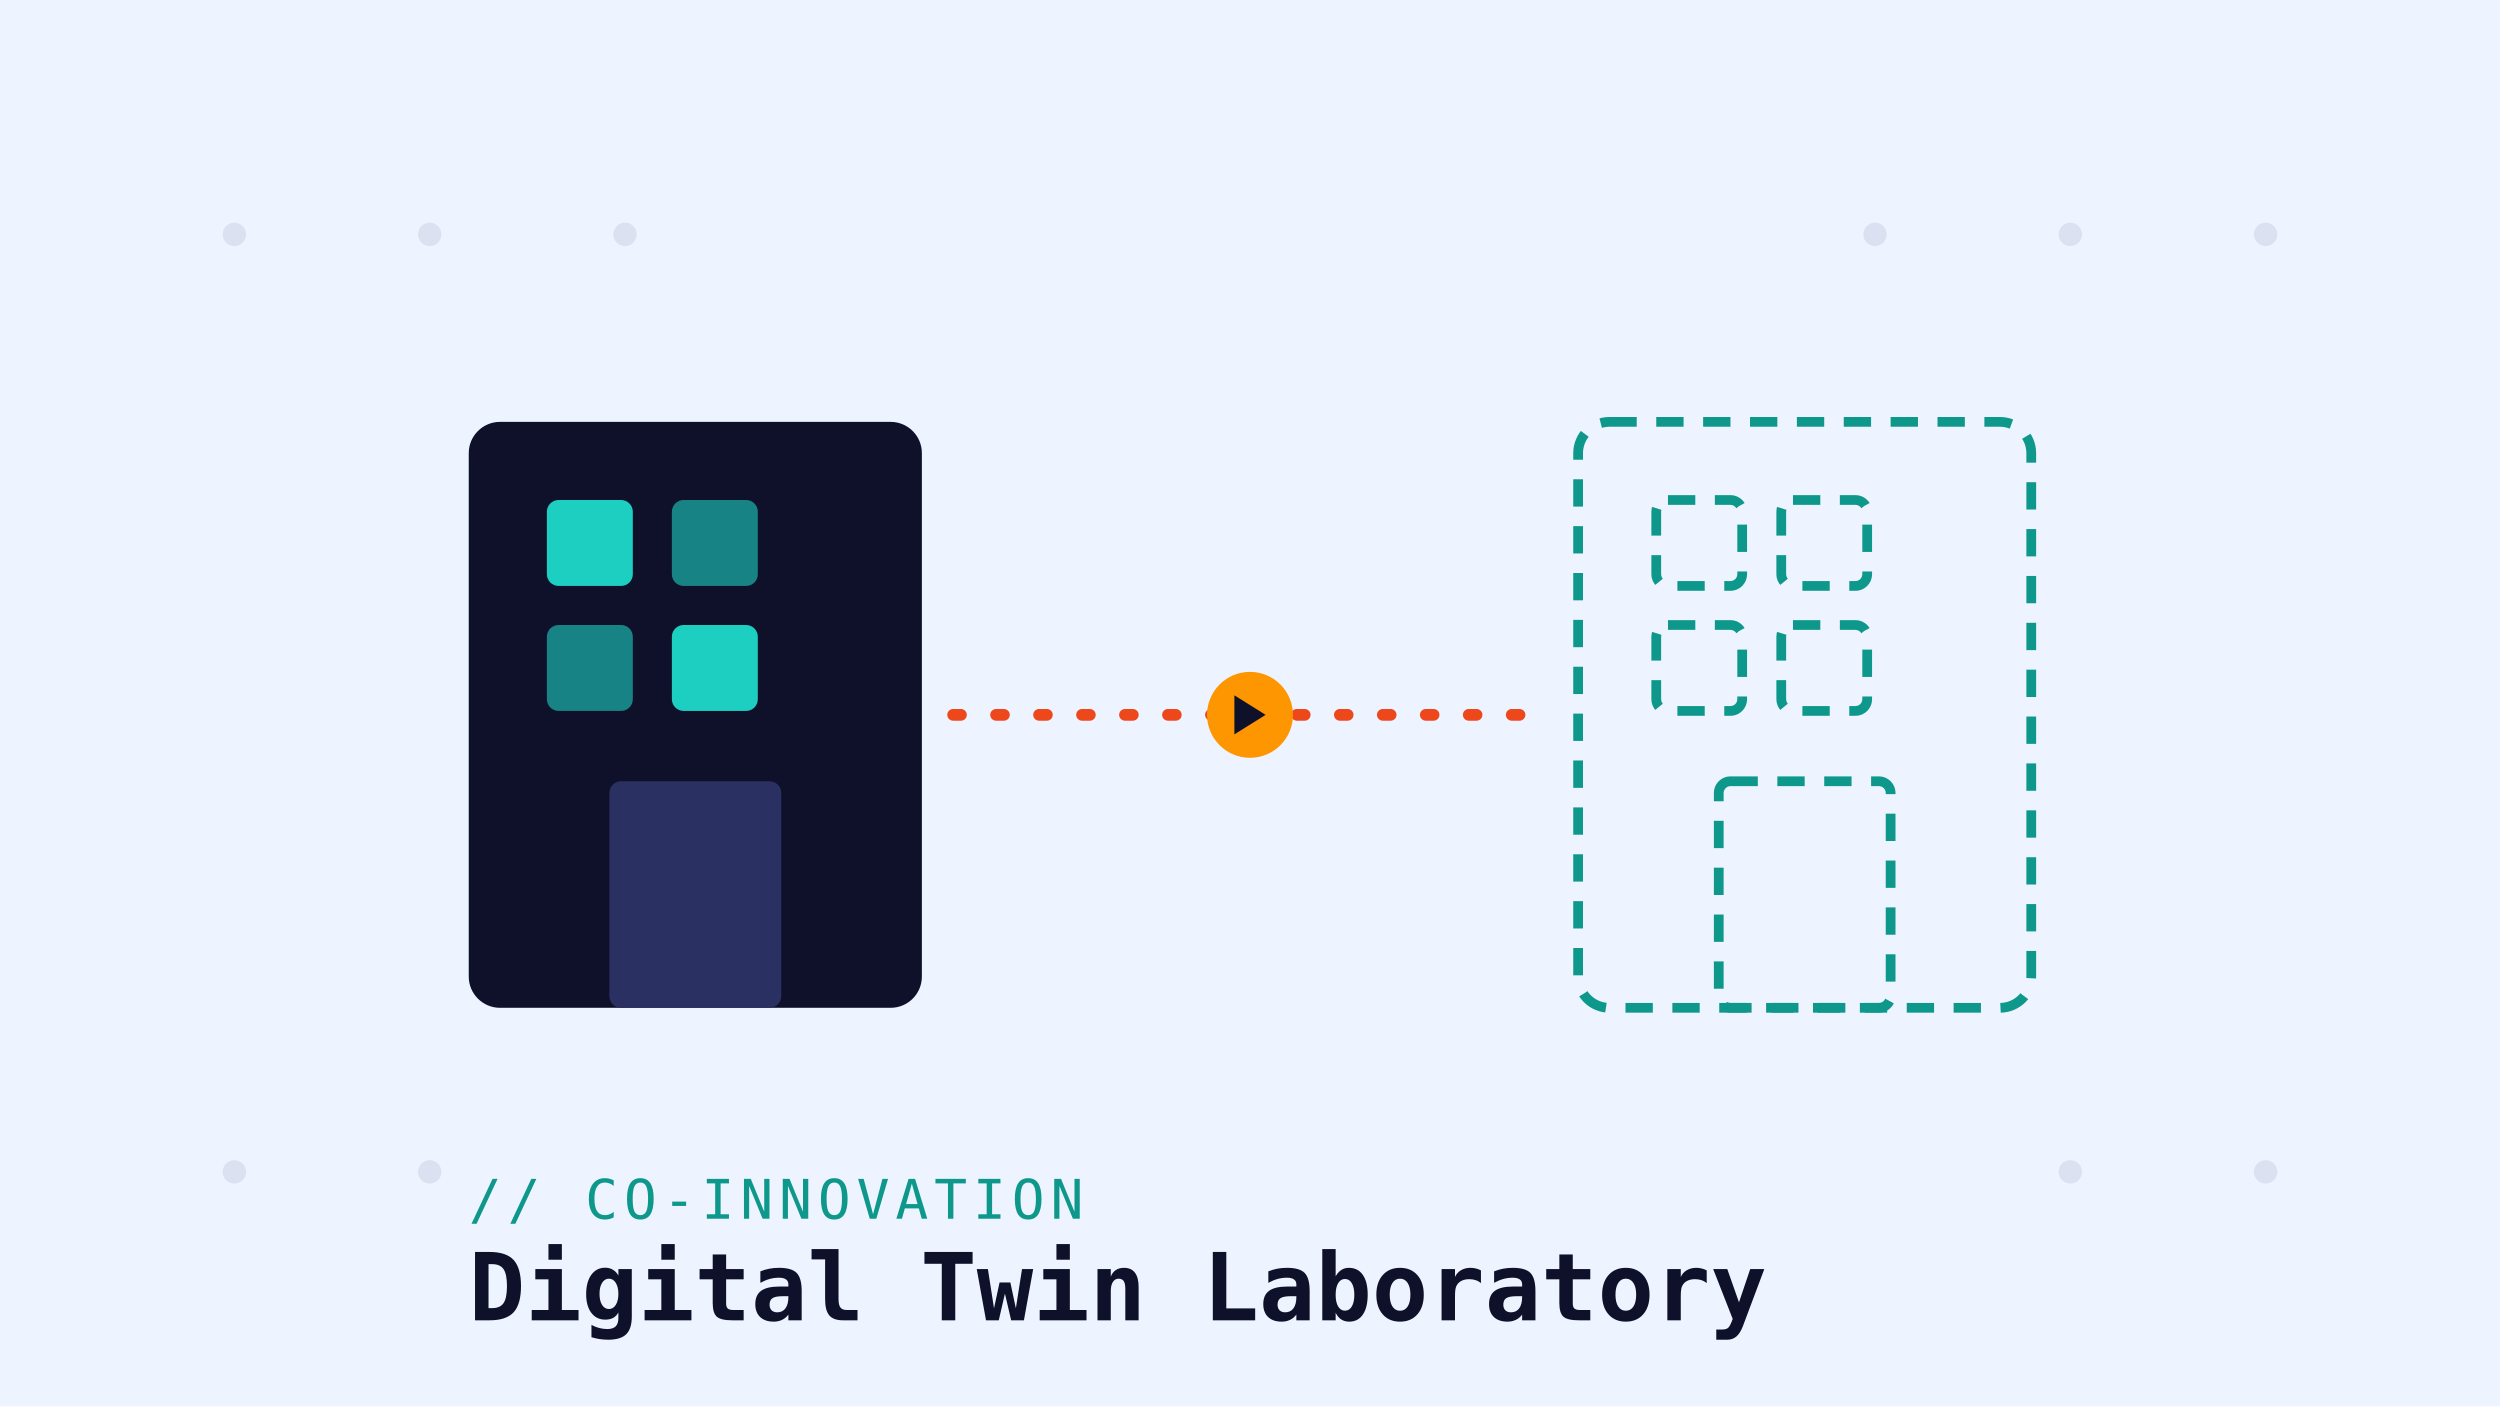
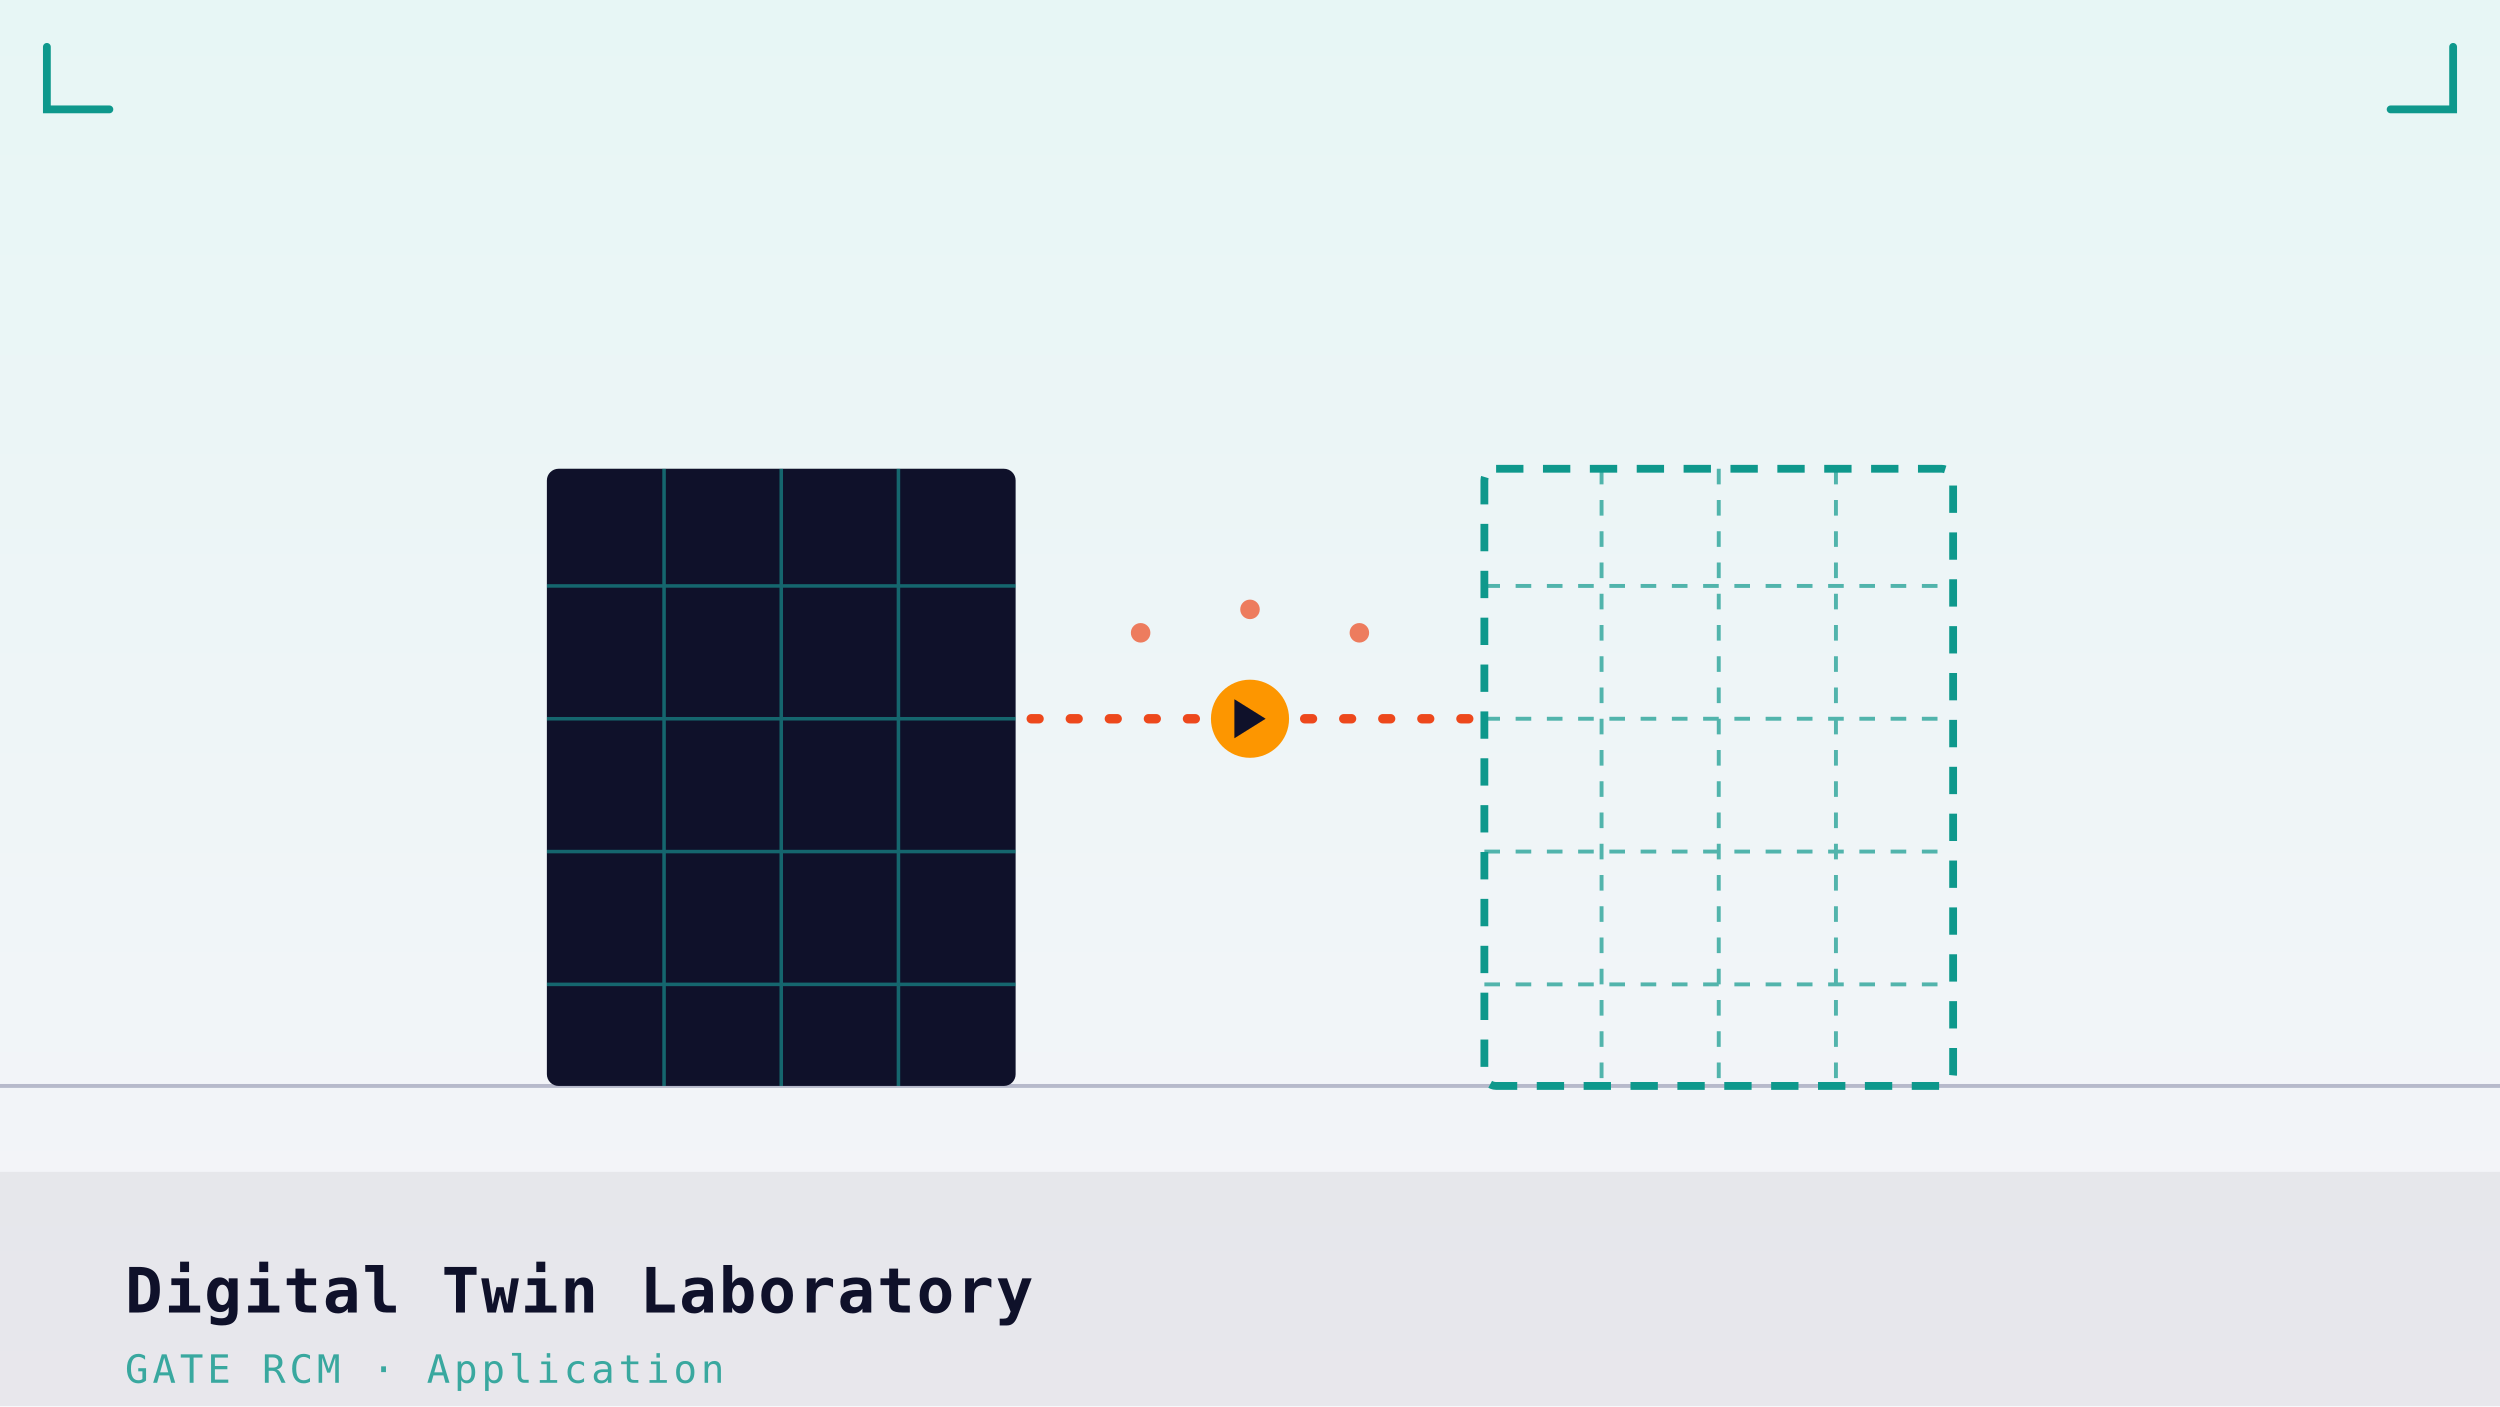
- <svg xmlns="http://www.w3.org/2000/svg" viewBox="0 0 640 360" role="img" aria-labelledby="dtl-title">
-   <rect width="640" height="360" fill="#EEF4FF" />
-   <g fill="#2B3062" opacity="0.10">
-     <circle cx="60" cy="60" r="3" />
-     <circle cx="110" cy="60" r="3" />
-     <circle cx="160" cy="60" r="3" />
-     <circle cx="480" cy="60" r="3" />
-     <circle cx="530" cy="60" r="3" />
-     <circle cx="580" cy="60" r="3" />
-     <circle cx="60" cy="300" r="3" />
-     <circle cx="110" cy="300" r="3" />
-     <circle cx="530" cy="300" r="3" />
-     <circle cx="580" cy="300" r="3" />
+ <svg xmlns="http://www.w3.org/2000/svg" viewBox="0 0 640 360" width="640" height="360">
+   <defs>
+     <linearGradient id="dtlbg" x1="0" y1="0" x2="0" y2="1">
+       <stop offset="0%" stop-color="#E7F6F5" />
+       <stop offset="100%" stop-color="#F5F4F9" />
+     </linearGradient>
+   </defs>
+   <rect width="640" height="360" fill="url(#dtlbg)" />
+   <line x1="0" y1="278" x2="640" y2="278" stroke="#2B3062" stroke-width="1" opacity="0.3" />
+   <rect x="140" y="120" width="120" height="158" fill="#0F112A" rx="3" />
+   <g stroke="#1CCFC0" stroke-width="0.9" opacity="0.45">
+     <line x1="170" y1="120" x2="170" y2="278" />
+     <line x1="200" y1="120" x2="200" y2="278" />
+     <line x1="230" y1="120" x2="230" y2="278" />
+     <line x1="140" y1="150" x2="260" y2="150" />
+     <line x1="140" y1="184" x2="260" y2="184" />
+     <line x1="140" y1="218" x2="260" y2="218" />
+     <line x1="140" y1="252" x2="260" y2="252" />
  </g>
-   <g>
-     <rect x="120" y="108" width="116" height="150" rx="8" fill="#0F112A" />
-     <rect x="140" y="128" width="22" height="22" rx="3" fill="#1CCFC0" />
-     <rect x="172" y="128" width="22" height="22" rx="3" fill="#1CCFC0" opacity="0.6" />
-     <rect x="140" y="160" width="22" height="22" rx="3" fill="#1CCFC0" opacity="0.6" />
-     <rect x="172" y="160" width="22" height="22" rx="3" fill="#1CCFC0" />
-     <rect x="156" y="200" width="44" height="58" rx="3" fill="#2B3062" />
+   <rect x="380" y="120" width="120" height="158" rx="3" fill="none" stroke="#0E988C" stroke-width="2" stroke-dasharray="7 5" stroke-linejoin="round" />
+   <g stroke="#0E988C" stroke-width="1" stroke-dasharray="4 4" opacity="0.7">
+     <line x1="410" y1="120" x2="410" y2="278" />
+     <line x1="440" y1="120" x2="440" y2="278" />
+     <line x1="470" y1="120" x2="470" y2="278" />
+     <line x1="380" y1="150" x2="500" y2="150" />
+     <line x1="380" y1="184" x2="500" y2="184" />
+     <line x1="380" y1="218" x2="500" y2="218" />
+     <line x1="380" y1="252" x2="500" y2="252" />
  </g>
-   <g fill="none" stroke="#0E988C" stroke-width="2.5" stroke-linejoin="round" stroke-dasharray="7 5">
-     <rect x="404" y="108" width="116" height="150" rx="8" />
-     <rect x="424" y="128" width="22" height="22" rx="3" />
-     <rect x="456" y="128" width="22" height="22" rx="3" />
-     <rect x="424" y="160" width="22" height="22" rx="3" />
-     <rect x="456" y="160" width="22" height="22" rx="3" />
-     <rect x="440" y="200" width="44" height="58" rx="3" />
+   <line x1="264" y1="184" x2="376" y2="184" stroke="#ED481C" stroke-width="2.4" stroke-dasharray="2 8" stroke-linecap="round" />
+   <circle cx="320" cy="184" r="10" fill="#FD9600" />
+   <path d="M316 179l8 5-8 5z" fill="#0F112A" />
+   <g fill="#ED481C" opacity="0.7">
+     <circle cx="292" cy="162" r="2.5" />
+     <circle cx="320" cy="156" r="2.5" />
+     <circle cx="348" cy="162" r="2.5" />
  </g>
-   <line x1="244" y1="183" x2="396" y2="183" stroke="#ED481C" stroke-width="3" stroke-dasharray="2 9" stroke-linecap="round" />
-   <circle cx="320" cy="183" r="11" fill="#FD9600" />
-   <path d="M316 178l8 5-8 5z" fill="#0F112A" />
-   <text x="120" y="312" font-family="ui-monospace, monospace" font-size="14" letter-spacing="1.5" fill="#0E988C">// CO-INNOVATION</text>
-   <text x="120" y="338" font-family="ui-monospace, monospace" font-size="24" font-weight="700" fill="#0F112A">Digital Twin Laboratory</text>
+   <rect x="0" y="300" width="640" height="60" fill="#0F112A" opacity="0.06" />
+   <text x="32" y="336" font-family="ui-monospace, monospace" font-size="16" font-weight="700" fill="#0F112A" letter-spacing="0.5">Digital Twin Laboratory</text>
+   <text x="32" y="354" font-family="ui-monospace, monospace" font-size="10" fill="#0E988C" letter-spacing="1" opacity="0.8">GATE RCM · Application</text>
+   <g stroke="#0E988C" stroke-width="2" fill="none" stroke-linecap="round">
+     <polyline points="12,12 12,28 28,28" />
+     <polyline points="628,12 628,28 612,28" />
+   </g>
</svg>
